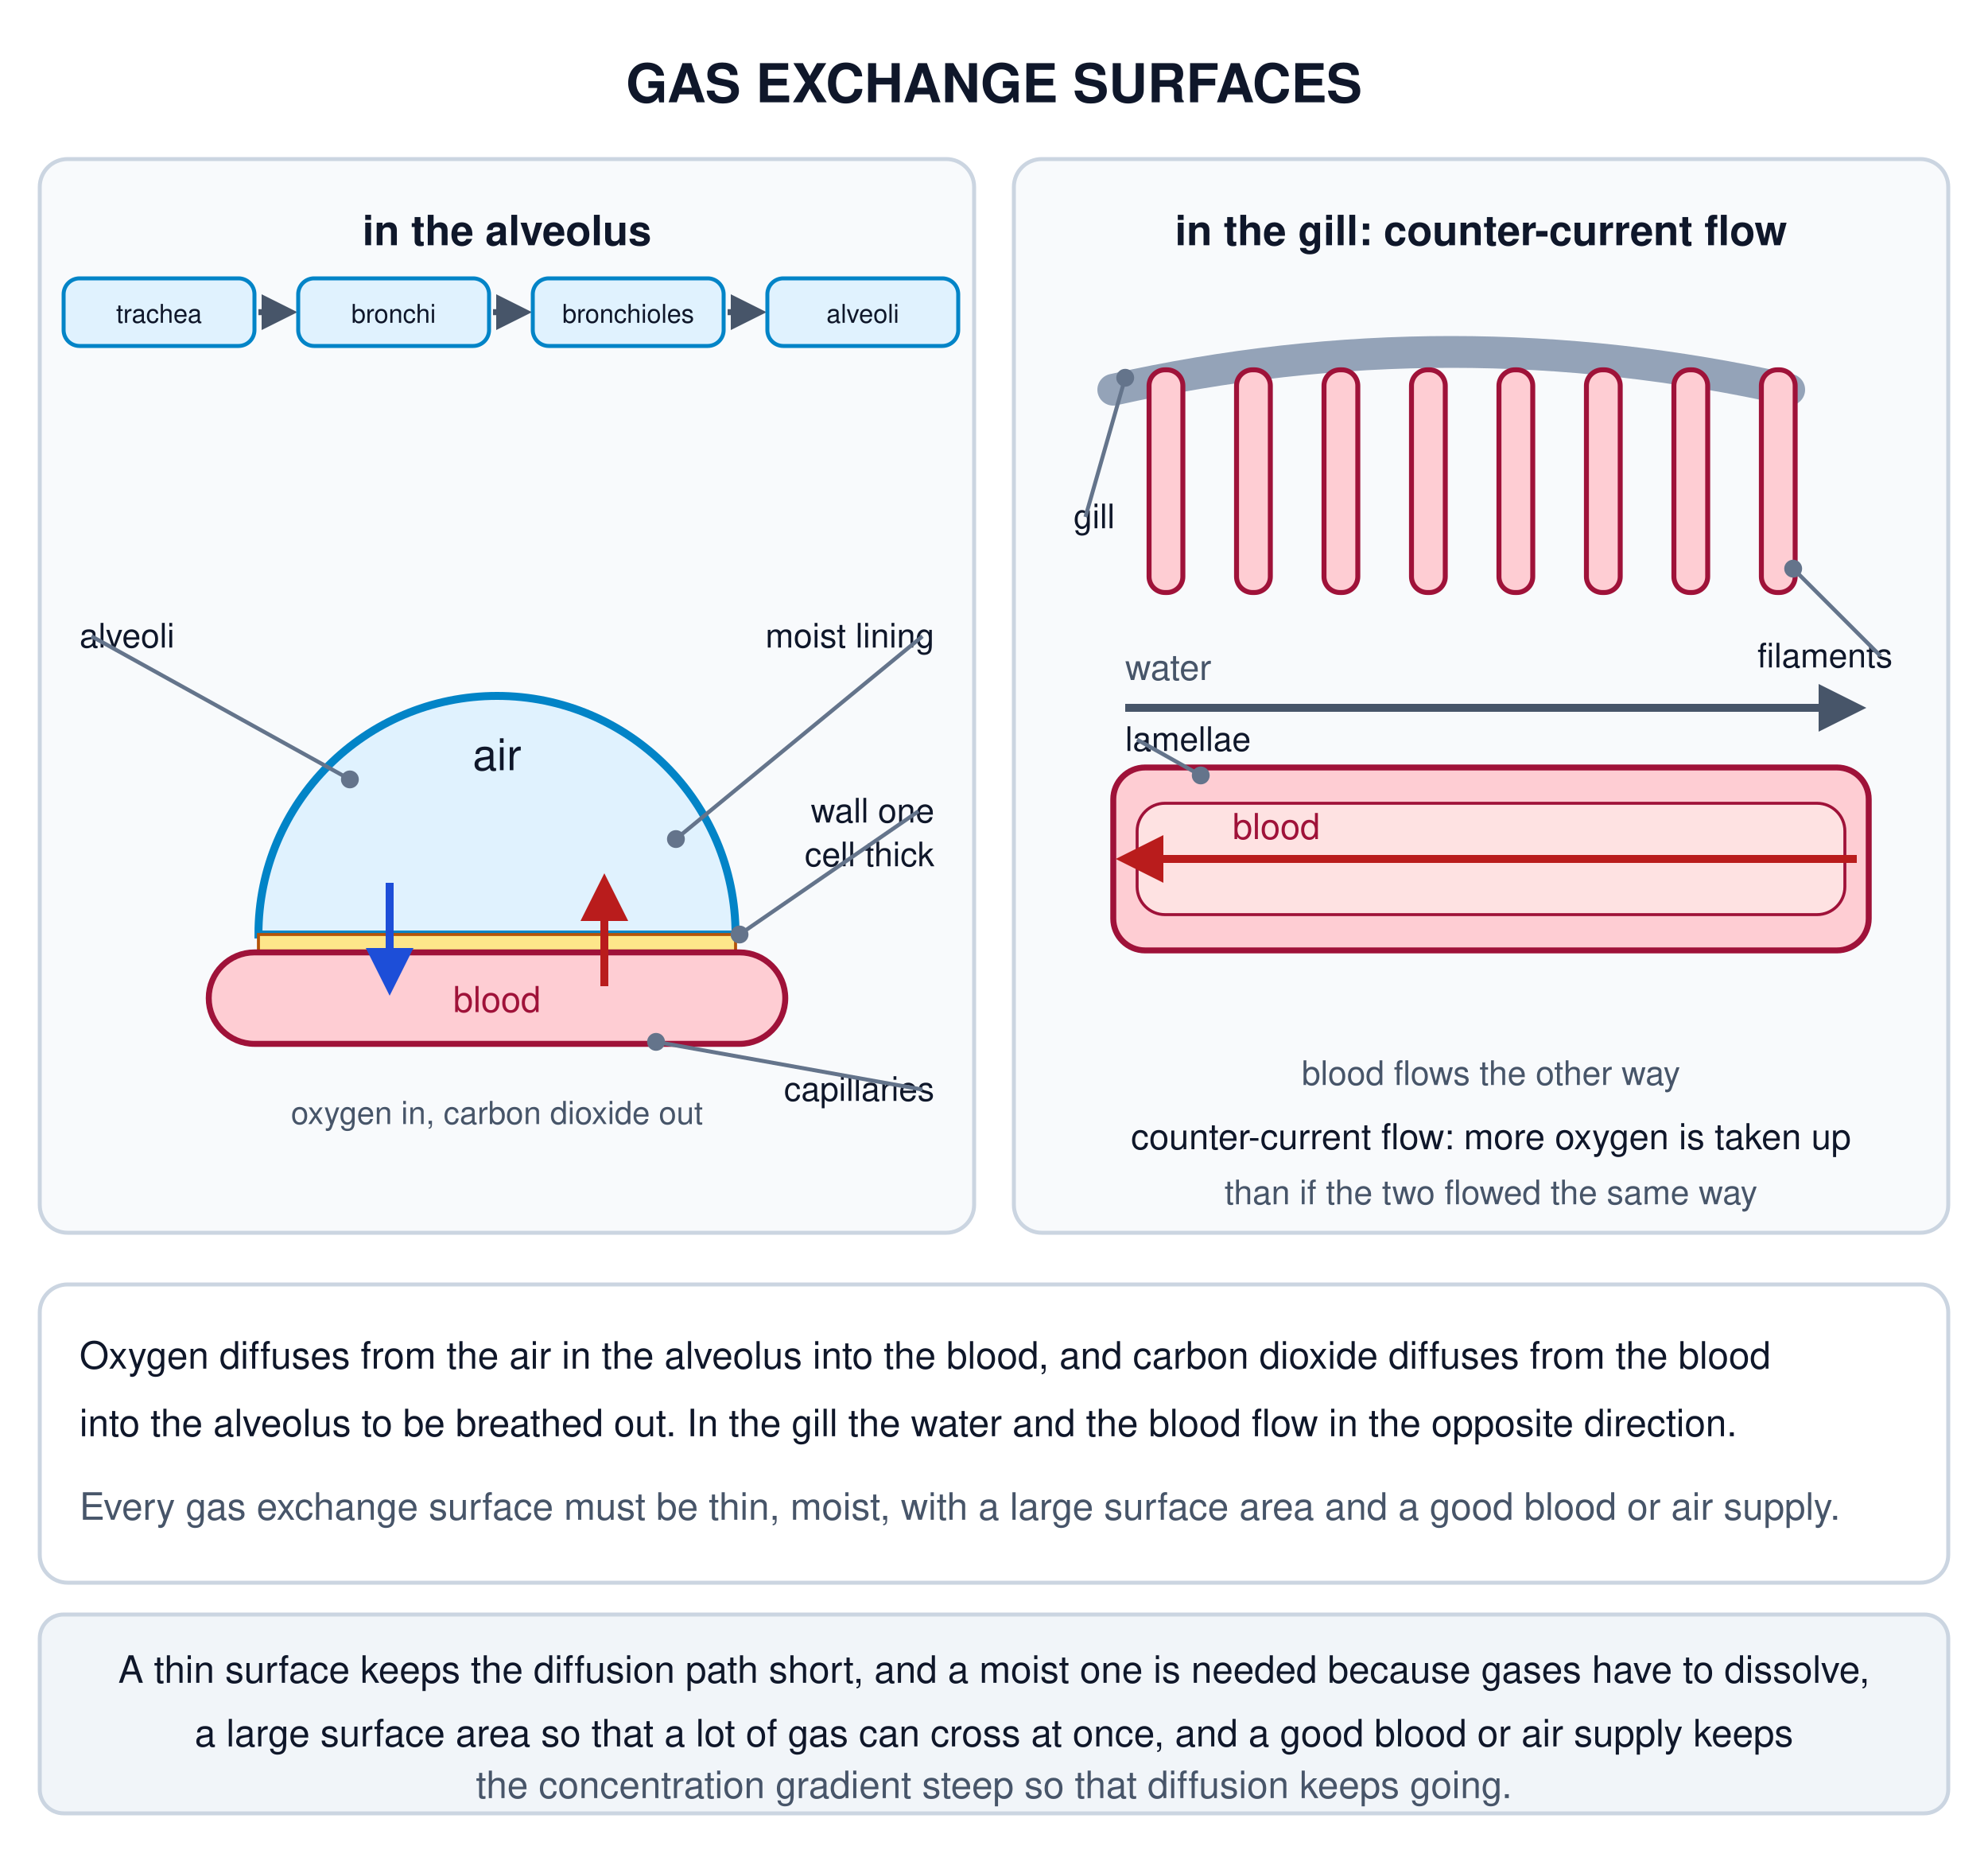
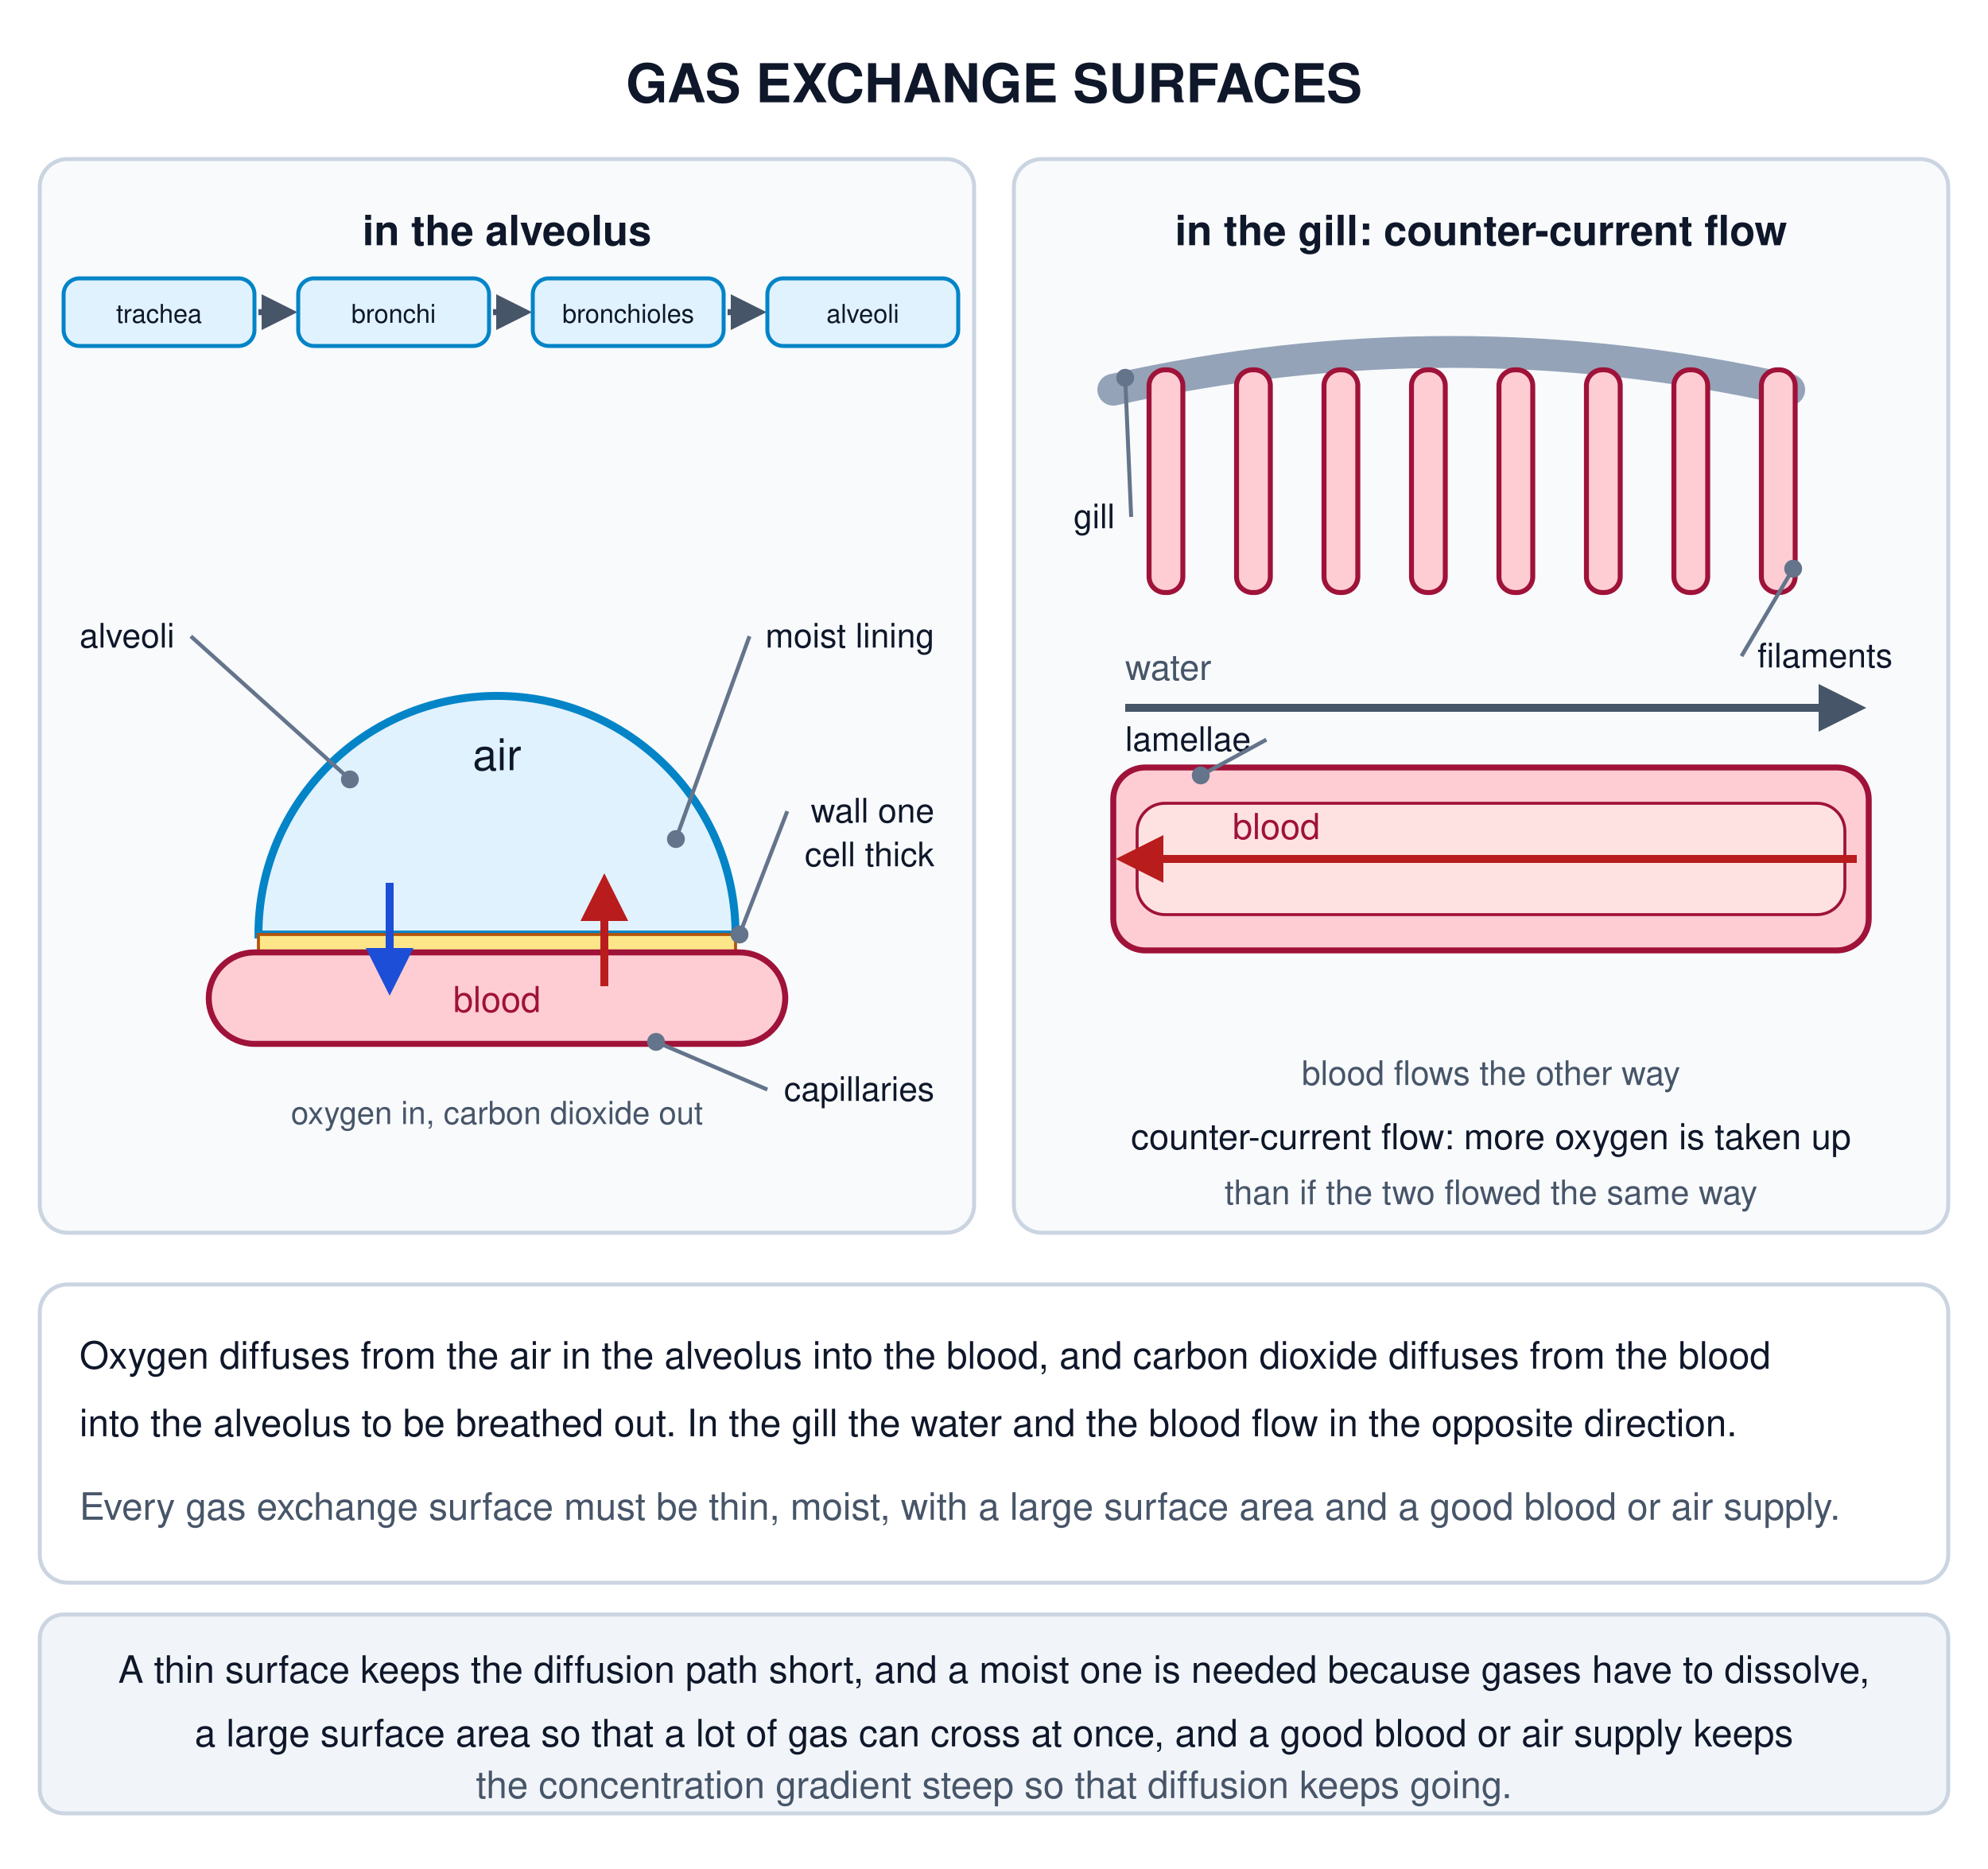
<svg xmlns="http://www.w3.org/2000/svg" viewBox="0 0 1000 940" width="1000" height="940" role="img">
  <rect x="0" y="0" width="1000" height="940" fill="#ffffff" />
  <defs>
    <marker id="gas-arrow" viewBox="0 0 10 10" refX="8" refY="5" markerWidth="6" markerHeight="6" orient="auto-start-reverse">
      <path d="M 0 0 L 10 5 L 0 10 z" fill="#475569" />
    </marker>
    <marker id="gas-red" viewBox="0 0 10 10" refX="8" refY="5" markerWidth="6" markerHeight="6" orient="auto-start-reverse">
      <path d="M 0 0 L 10 5 L 0 10 z" fill="#b91c1c" />
    </marker>
    <marker id="gas-blue" viewBox="0 0 10 10" refX="8" refY="5" markerWidth="6" markerHeight="6" orient="auto-start-reverse">
      <path d="M 0 0 L 10 5 L 0 10 z" fill="#1d4ed8" />
    </marker>
    <marker id="gas-amber" viewBox="0 0 10 10" refX="8" refY="5" markerWidth="6" markerHeight="6" orient="auto-start-reverse">
      <path d="M 0 0 L 10 5 L 0 10 z" fill="#b45309" />
    </marker>
  </defs>
  <text x="500" y="42" font-family="Helvetica,Arial,sans-serif" font-size="27" text-anchor="middle" fill="#0f172a" font-weight="700" dominant-baseline="middle">GAS EXCHANGE SURFACES</text>
  <rect x="20" y="80" width="470" height="540" rx="14" fill="#f8fafc" stroke="#cbd5e1" stroke-width="2" />
  <text x="255" y="116" font-family="Helvetica,Arial,sans-serif" font-size="21" text-anchor="middle" fill="#0f172a" font-weight="700" dominant-baseline="middle">in the alveolus</text>
  <rect x="32" y="140" width="96" height="34" rx="8" fill="#e0f2fe" stroke="#0284c7" stroke-width="2" />
  <text x="80" y="158" font-family="Helvetica,Arial,sans-serif" font-size="13" text-anchor="middle" fill="#0f172a" font-weight="400" dominant-baseline="middle">trachea</text>
  <line x1="130" y1="157" x2="146" y2="157" stroke="#475569" stroke-width="3" marker-end="url(#gas-arrow)" />
  <rect x="150" y="140" width="96" height="34" rx="8" fill="#e0f2fe" stroke="#0284c7" stroke-width="2" />
  <text x="198" y="158" font-family="Helvetica,Arial,sans-serif" font-size="13" text-anchor="middle" fill="#0f172a" font-weight="400" dominant-baseline="middle">bronchi</text>
  <line x1="248" y1="157" x2="264" y2="157" stroke="#475569" stroke-width="3" marker-end="url(#gas-arrow)" />
  <rect x="268" y="140" width="96" height="34" rx="8" fill="#e0f2fe" stroke="#0284c7" stroke-width="2" />
  <text x="316" y="158" font-family="Helvetica,Arial,sans-serif" font-size="13" text-anchor="middle" fill="#0f172a" font-weight="400" dominant-baseline="middle">bronchioles</text>
  <line x1="366" y1="157" x2="382" y2="157" stroke="#475569" stroke-width="3" marker-end="url(#gas-arrow)" />
  <rect x="386" y="140" width="96" height="34" rx="8" fill="#e0f2fe" stroke="#0284c7" stroke-width="2" />
  <text x="434" y="158" font-family="Helvetica,Arial,sans-serif" font-size="13" text-anchor="middle" fill="#0f172a" font-weight="400" dominant-baseline="middle">alveoli</text>
  <path d="M 130,470 A 120,120 0 0 1 370,470 Z" fill="#e0f2fe" stroke="#0284c7" stroke-width="4" />
  <text x="250" y="380" font-family="Helvetica,Arial,sans-serif" font-size="22" text-anchor="middle" fill="#0f172a" font-weight="400" dominant-baseline="middle">air</text>
  <rect x="130" y="470" width="240" height="9" fill="#fde68a" stroke="#b45309" stroke-width="1.5" />
  <rect x="105" y="479" width="290" height="46" rx="23" fill="#fecdd3" stroke="#9f1239" stroke-width="3" />
  <text x="250" y="503" font-family="Helvetica,Arial,sans-serif" font-size="18" text-anchor="middle" fill="#9f1239" font-weight="400" dominant-baseline="middle">blood</text>
  <line x1="196" y1="444" x2="196" y2="496" stroke="#1d4ed8" stroke-width="4" marker-end="url(#gas-blue)" />
  <line x1="304" y1="496" x2="304" y2="444" stroke="#b91c1c" stroke-width="4" marker-end="url(#gas-red)" />
  <text x="250" y="560" font-family="Helvetica,Arial,sans-serif" font-size="16" text-anchor="middle" fill="#475569" font-weight="400" dominant-baseline="middle">oxygen in, carbon dioxide out</text>
  <text x="470" y="320" font-family="Helvetica,Arial,sans-serif" font-size="17" text-anchor="end" fill="#0f172a" font-weight="400" dominant-baseline="middle">moist lining</text>
-   <line x1="464" y1="320" x2="340" y2="422" stroke="#64748b" stroke-width="2" />
+   <line x1="377" y1="320" x2="340" y2="422" stroke="#64748b" stroke-width="2" />
  <circle cx="340" cy="422" r="4.5" fill="#64748b" />
  <text x="470" y="408" font-family="Helvetica,Arial,sans-serif" font-size="17" text-anchor="end" fill="#0f172a" font-weight="400" dominant-baseline="middle">wall one</text>
  <text x="470" y="430" font-family="Helvetica,Arial,sans-serif" font-size="17" text-anchor="end" fill="#0f172a" font-weight="400" dominant-baseline="middle">cell thick</text>
-   <line x1="462" y1="408" x2="372" y2="470" stroke="#64748b" stroke-width="2" />
+   <line x1="396" y1="408" x2="372" y2="470" stroke="#64748b" stroke-width="2" />
  <circle cx="372" cy="470" r="4.5" fill="#64748b" />
  <text x="470" y="548" font-family="Helvetica,Arial,sans-serif" font-size="17" text-anchor="end" fill="#0f172a" font-weight="400" dominant-baseline="middle">capillaries</text>
-   <line x1="464" y1="548" x2="330" y2="524" stroke="#64748b" stroke-width="2" />
+   <line x1="386" y1="548" x2="330" y2="524" stroke="#64748b" stroke-width="2" />
  <circle cx="330" cy="524" r="4.5" fill="#64748b" />
  <text x="40" y="320" font-family="Helvetica,Arial,sans-serif" font-size="17" text-anchor="start" fill="#0f172a" font-weight="400" dominant-baseline="middle">alveoli</text>
-   <line x1="46" y1="320" x2="176" y2="392" stroke="#64748b" stroke-width="2" />
+   <line x1="96" y1="320" x2="176" y2="392" stroke="#64748b" stroke-width="2" />
  <circle cx="176" cy="392" r="4.5" fill="#64748b" />
  <rect x="510" y="80" width="470" height="540" rx="14" fill="#f8fafc" stroke="#cbd5e1" stroke-width="2" />
  <text x="745" y="116" font-family="Helvetica,Arial,sans-serif" font-size="21" text-anchor="middle" fill="#0f172a" font-weight="700" dominant-baseline="middle">in the gill: counter-current flow</text>
  <path d="M 560,196 Q 730,158 900,196" fill="none" stroke="#94a3b8" stroke-width="16" stroke-linecap="round" />
  <rect x="578" y="186" width="17" height="112" rx="8" fill="#fecdd3" stroke="#9f1239" stroke-width="2.5" />
  <rect x="622" y="186" width="17" height="112" rx="8" fill="#fecdd3" stroke="#9f1239" stroke-width="2.5" />
  <rect x="666" y="186" width="17" height="112" rx="8" fill="#fecdd3" stroke="#9f1239" stroke-width="2.5" />
  <rect x="710" y="186" width="17" height="112" rx="8" fill="#fecdd3" stroke="#9f1239" stroke-width="2.5" />
  <rect x="754" y="186" width="17" height="112" rx="8" fill="#fecdd3" stroke="#9f1239" stroke-width="2.5" />
  <rect x="798" y="186" width="17" height="112" rx="8" fill="#fecdd3" stroke="#9f1239" stroke-width="2.5" />
  <rect x="842" y="186" width="17" height="112" rx="8" fill="#fecdd3" stroke="#9f1239" stroke-width="2.5" />
  <rect x="886" y="186" width="17" height="112" rx="8" fill="#fecdd3" stroke="#9f1239" stroke-width="2.5" />
  <text x="540" y="260" font-family="Helvetica,Arial,sans-serif" font-size="17" text-anchor="start" fill="#0f172a" font-weight="400" dominant-baseline="middle">gill</text>
-   <line x1="546" y1="260" x2="566" y2="190" stroke="#64748b" stroke-width="2" />
+   <line x1="569" y1="260" x2="566" y2="190" stroke="#64748b" stroke-width="2" />
  <circle cx="566" cy="190" r="4.5" fill="#64748b" />
  <text x="952" y="330" font-family="Helvetica,Arial,sans-serif" font-size="17" text-anchor="end" fill="#0f172a" font-weight="400" dominant-baseline="middle">filaments</text>
-   <line x1="946" y1="330" x2="902" y2="286" stroke="#64748b" stroke-width="2" />
+   <line x1="876" y1="330" x2="902" y2="286" stroke="#64748b" stroke-width="2" />
  <circle cx="902" cy="286" r="4.5" fill="#64748b" />
  <rect x="560" y="386" width="380" height="92" rx="16" fill="#fecdd3" stroke="#9f1239" stroke-width="3" />
  <rect x="572" y="404" width="356" height="56" rx="14" fill="#fee2e2" stroke="#9f1239" stroke-width="1.5" />
  <line x1="566" y1="356" x2="934" y2="356" stroke="#475569" stroke-width="4" marker-end="url(#gas-arrow)" />
  <text x="566" y="336" font-family="Helvetica,Arial,sans-serif" font-size="18" text-anchor="start" fill="#475569" font-weight="400" dominant-baseline="middle">water</text>
  <line x1="934" y1="432" x2="566" y2="432" stroke="#b91c1c" stroke-width="4" marker-end="url(#gas-red)" />
  <text x="620" y="416" font-family="Helvetica,Arial,sans-serif" font-size="18" text-anchor="start" fill="#9f1239" font-weight="400" dominant-baseline="middle">blood</text>
  <text x="566" y="372" font-family="Helvetica,Arial,sans-serif" font-size="17" text-anchor="start" fill="#0f172a" font-weight="400" dominant-baseline="middle">lamellae</text>
-   <line x1="572" y1="372" x2="604" y2="390" stroke="#64748b" stroke-width="2" />
+   <line x1="637" y1="372" x2="604" y2="390" stroke="#64748b" stroke-width="2" />
  <circle cx="604" cy="390" r="4.5" fill="#64748b" />
  <text x="750" y="540" font-family="Helvetica,Arial,sans-serif" font-size="17" text-anchor="middle" fill="#475569" font-weight="400" dominant-baseline="middle">blood flows the other way</text>
  <text x="750" y="572" font-family="Helvetica,Arial,sans-serif" font-size="18" text-anchor="middle" fill="#0f172a" font-weight="400" dominant-baseline="middle">counter-current flow: more oxygen is taken up</text>
  <text x="750" y="600" font-family="Helvetica,Arial,sans-serif" font-size="17" text-anchor="middle" fill="#475569" font-weight="400" dominant-baseline="middle">than if the two flowed the same way</text>
  <rect x="20" y="646" width="960" height="150" rx="14" fill="#ffffff" stroke="#cbd5e1" stroke-width="2" />
  <text x="40" y="682" font-family="Helvetica,Arial,sans-serif" font-size="19" text-anchor="start" fill="#0f172a" font-weight="400" dominant-baseline="middle">Oxygen diffuses from the air in the alveolus into the blood, and carbon dioxide diffuses from the blood</text>
  <text x="40" y="716" font-family="Helvetica,Arial,sans-serif" font-size="19" text-anchor="start" fill="#0f172a" font-weight="400" dominant-baseline="middle">into the alveolus to be breathed out. In the gill the water and the blood flow in the opposite direction.</text>
  <text x="40" y="758" font-family="Helvetica,Arial,sans-serif" font-size="19" text-anchor="start" fill="#475569" font-weight="400" dominant-baseline="middle">Every gas exchange surface must be thin, moist, with a large surface area and a good blood or air supply.</text>
  <rect x="20" y="812" width="960" height="100" rx="12" fill="#f1f5f9" stroke="#cbd5e1" stroke-width="2" />
  <text x="500" y="840" font-family="Helvetica,Arial,sans-serif" font-size="19" text-anchor="middle" fill="#0f172a" font-weight="400" dominant-baseline="middle">A thin surface keeps the diffusion path short, and a moist one is needed because gases have to dissolve,</text>
  <text x="500" y="872" font-family="Helvetica,Arial,sans-serif" font-size="19" text-anchor="middle" fill="#0f172a" font-weight="400" dominant-baseline="middle">a large surface area so that a lot of gas can cross at once, and a good blood or air supply keeps</text>
  <text x="500" y="898" font-family="Helvetica,Arial,sans-serif" font-size="19" text-anchor="middle" fill="#475569" font-weight="400" dominant-baseline="middle">the concentration gradient steep so that diffusion keeps going.</text>
</svg>
